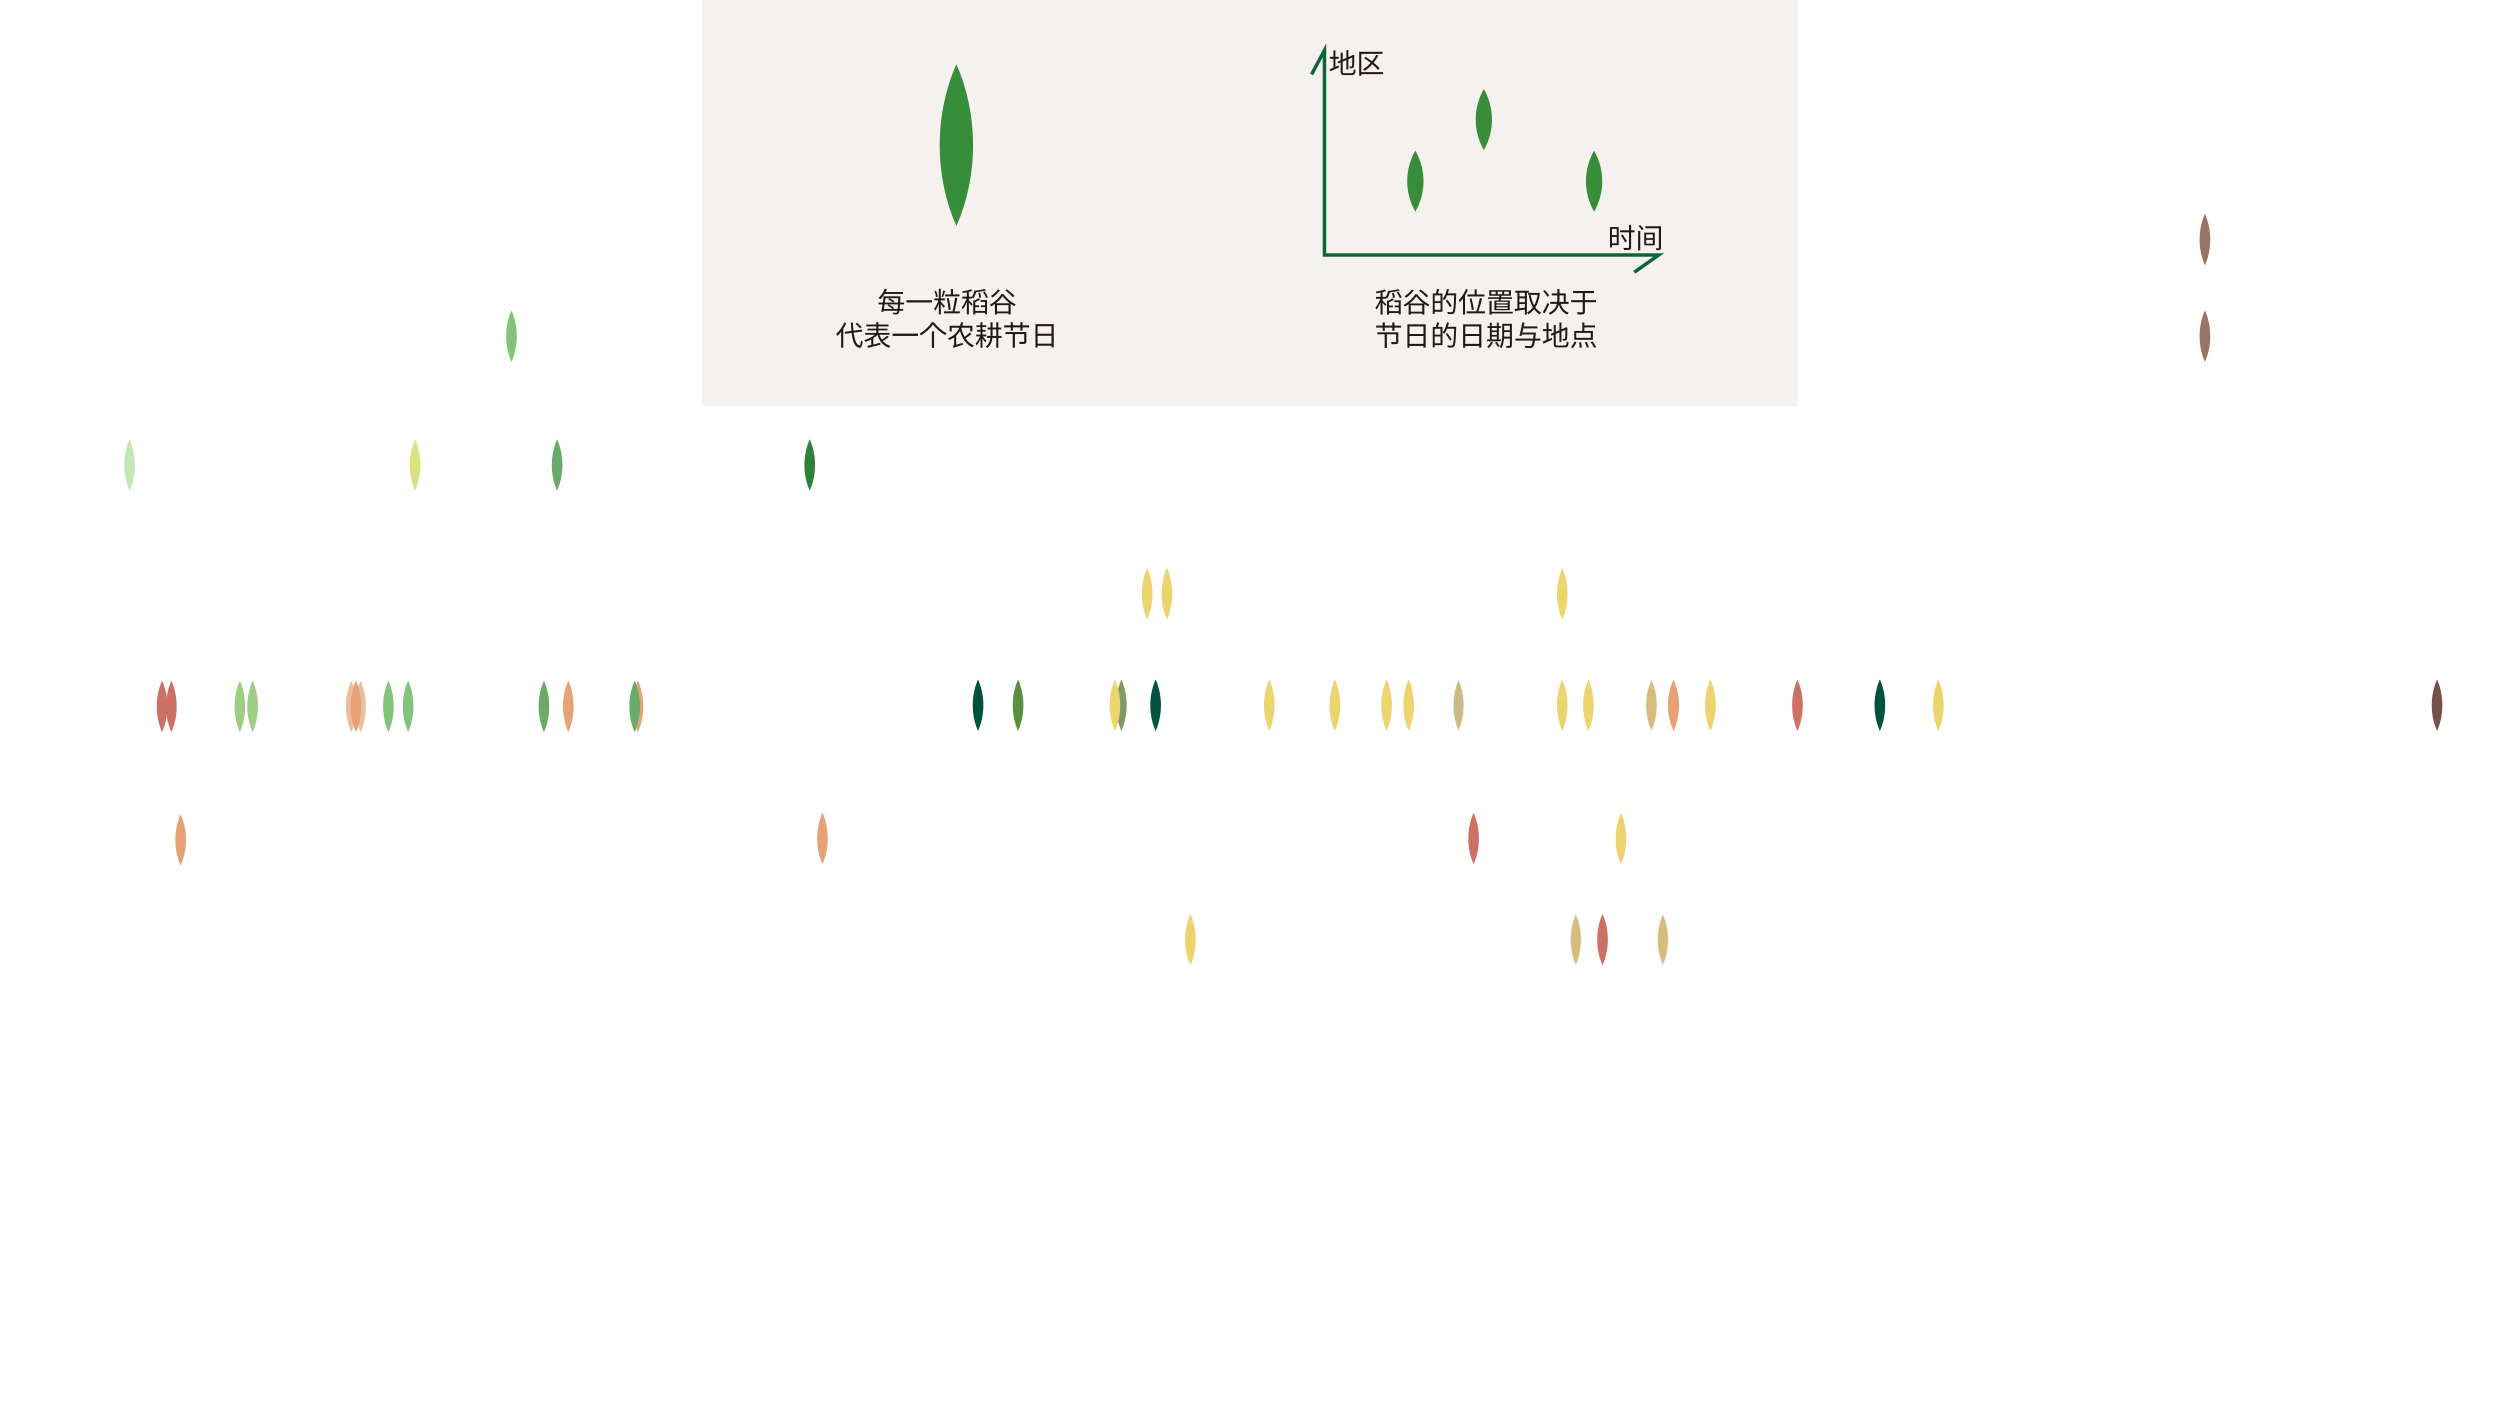
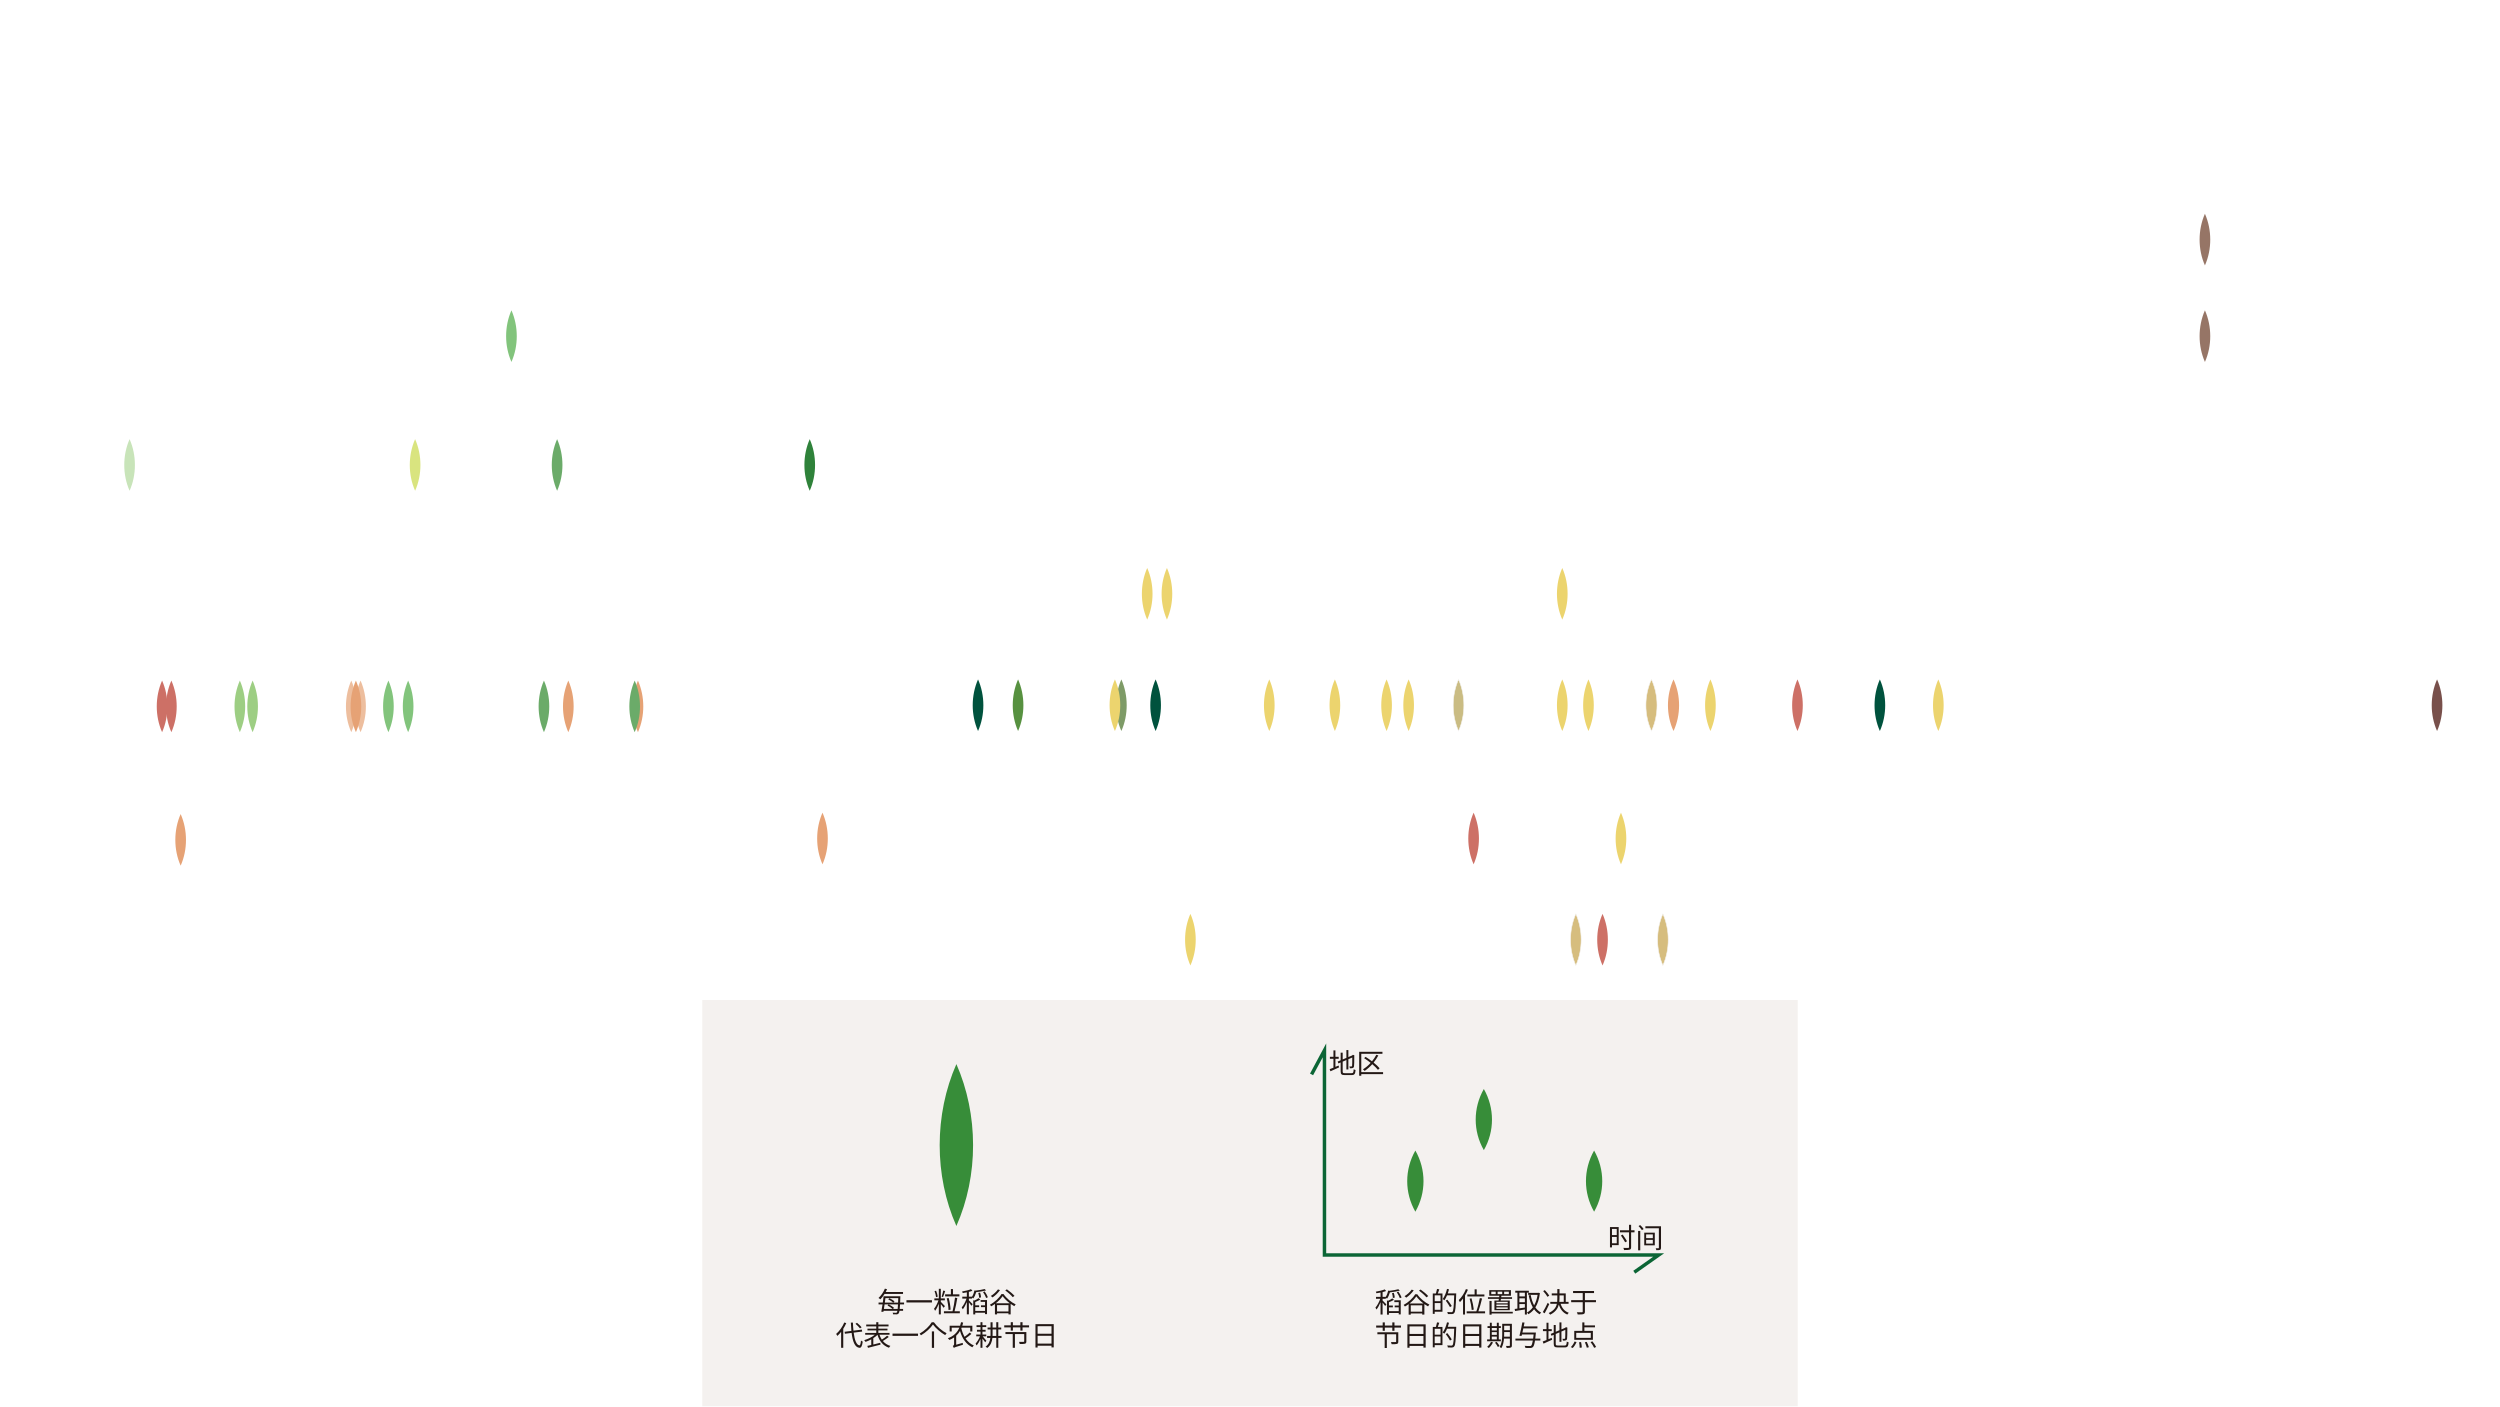
<svg xmlns="http://www.w3.org/2000/svg" id="_图层_1" data-name="图层 1" viewBox="0 0 2153.95 1211.6">
  <defs>
    <style>
      .cls-1 {
        fill: none;
        stroke: #0b6535;
        stroke-width: 3px;
      }

      .cls-1, .cls-2, .cls-3 {
        stroke-miterlimit: 10;
      }

      .cls-2 {
        fill: #d6bd7e;
      }

      .cls-2, .cls-3 {
        stroke: #f4f3f2;
        stroke-width: .5px;
      }

      .cls-4 {
        fill: #2f823a;
      }

      .cls-3 {
        fill: #cabc83;
      }

      .cls-5 {
        fill: #6bab69;
      }

      .cls-6 {
        fill: #f4f1ef;
      }

      .cls-7 {
        fill: #e6a275;
      }

      .cls-8 {
        fill: #cd7066;
      }

      .cls-9 {
        fill: #00523d;
      }

      .cls-10 {
        fill: #378d39;
      }

      .cls-11 {
        opacity: .56;
      }

      .cls-12 {
        fill: #967566;
      }

      .cls-13 {
        fill: #579140;
      }

      .cls-14 {
        fill: #82c47c;
      }

      .cls-15 {
        fill: #231815;
        font-family: MiSans-Normal, 'MiSans Normal';
        font-size: 24px;
      }

      .cls-16 {
        fill: #7e9b67;
      }

      .cls-17 {
        fill: #78504b;
      }

      .cls-18 {
        fill: #ecd46e;
      }

      .cls-19 {
        fill: #9dce83;
      }

      .cls-20 {
        opacity: .7;
      }

      .cls-21 {
        fill: #d9e47f;
      }
    </style>
  </defs>
  <g>
    <path class="cls-18" d="M1670.03,585.36c6.1,13.85,6.14,30.65,0,44.49-6.14-13.84-6.1-30.64,0-44.49h0Z" />
    <path class="cls-7" d="M489.65,586.36c6.1,13.85,6.14,30.65,0,44.49-6.14-13.84-6.1-30.64,0-44.49h0Z" />
    <path class="cls-5" d="M468.65,586.36c6.1,13.85,6.14,30.65,0,44.49-6.14-13.84-6.1-30.64,0-44.49h0Z" />
    <path class="cls-19" d="M206.65,586.36c6.1,13.85,6.14,30.65,0,44.49-6.14-13.84-6.1-30.64,0-44.49h0Z" />
    <path class="cls-8" d="M147.65,586.36c6.1,13.85,6.14,30.65,0,44.49-6.14-13.84-6.1-30.64,0-44.49h0Z" />
    <path class="cls-8" d="M139.65,586.36c6.1,13.85,6.14,30.65,0,44.49-6.14-13.84-6.1-30.64,0-44.49h0Z" />
    <path class="cls-19" d="M217.65,586.36c6.1,13.85,6.14,30.65,0,44.49-6.14-13.84-6.1-30.64,0-44.49h0Z" />
    <path class="cls-14" d="M334.65,586.36c6.1,13.85,6.14,30.65,0,44.49-6.14-13.84-6.1-30.64,0-44.49h0Z" />
    <path class="cls-5" d="M480,378.36c6.1,13.85,6.14,30.65,0,44.49-6.14-13.84-6.1-30.64,0-44.49h0Z" />
    <path class="cls-2" d="M1422.87,585.36c6.37,13.85,6.42,30.65,0,44.49-6.42-13.84-6.37-30.64,0-44.49h0Z" />
    <path class="cls-7" d="M1441.87,585.36c6.37,13.85,6.42,30.65,0,44.49-6.42-13.84-6.37-30.64,0-44.49h0Z" />
    <path class="cls-18" d="M1194.66,585.36c6.1,13.85,6.14,30.65,0,44.49-6.14-13.84-6.1-30.64,0-44.49h0Z" />
    <path class="cls-18" d="M1213.66,585.36c6.1,13.85,6.14,30.65,0,44.49-6.14-13.84-6.1-30.64,0-44.49h0Z" />
    <path class="cls-18" d="M1473.66,585.36c6.1,13.85,6.14,30.65,0,44.49-6.14-13.84-6.1-30.64,0-44.49h0Z" />
    <path class="cls-2" d="M1357.72,787.36c6.1,13.85,6.14,30.65,0,44.49-6.14-13.84-6.1-30.64,0-44.49h0Z" />
    <path class="cls-2" d="M1432.72,787.36c6.1,13.85,6.14,30.65,0,44.49-6.14-13.84-6.1-30.64,0-44.49h0Z" />
    <path class="cls-3" d="M1256.65,585.36c6.1,13.85,6.14,30.65,0,44.49-6.14-13.84-6.1-30.64,0-44.49h0Z" />
    <path class="cls-17" d="M2099.72,585.36c6.1,13.85,6.14,30.65,0,44.49-6.14-13.84-6.1-30.64,0-44.49h0Z" />
    <path class="cls-14" d="M351.65,586.36c6.1,13.85,6.14,30.65,0,44.49-6.14-13.84-6.1-30.64,0-44.49h0Z" />
    <path class="cls-21" d="M357.65,378.36c6.1,13.85,6.14,30.65,0,44.49-6.14-13.84-6.1-30.64,0-44.49h0Z" />
    <path class="cls-16" d="M966.15,585.36c6.1,13.85,6.14,30.65,0,44.49-6.14-13.84-6.1-30.64,0-44.49h0Z" />
    <path class="cls-13" d="M877.15,585.36c6.1,13.85,6.14,30.65,0,44.49-6.14-13.84-6.1-30.64,0-44.49h0Z" />
    <path class="cls-18" d="M1368.59,585.36c6.1,13.85,6.14,30.65,0,44.49-6.14-13.84-6.1-30.64,0-44.49h0Z" />
    <path class="cls-8" d="M1269.64,700.18c6.1,13.85,6.14,30.65,0,44.49-6.14-13.84-6.1-30.64,0-44.49h0Z" />
    <path class="cls-7" d="M708.64,700.18c6.1,13.85,6.14,30.65,0,44.49-6.14-13.84-6.1-30.64,0-44.49h0Z" />
    <path class="cls-18" d="M1025.63,787.36c6.1,13.85,6.14,30.65,0,44.49-6.14-13.84-6.1-30.64,0-44.49h0Z" />
    <path class="cls-18" d="M1346.03,585.36c6.1,13.85,6.14,30.65,0,44.49-6.14-13.84-6.1-30.64,0-44.49h0Z" />
    <path class="cls-18" d="M1150.11,585.36c6.1,13.85,6.14,30.65,0,44.49-6.14-13.84-6.1-30.64,0-44.49h0Z" />
    <path class="cls-18" d="M988.41,489.36c6.1,13.85,6.14,30.65,0,44.49-6.14-13.84-6.1-30.64,0-44.49h0Z" />
    <path class="cls-18" d="M1346.03,489.36c6.1,13.85,6.14,30.65,0,44.49-6.14-13.84-6.1-30.64,0-44.49h0Z" />
    <path class="cls-18" d="M1093.59,585.36c6.1,13.85,6.14,30.65,0,44.49-6.14-13.84-6.1-30.64,0-44.49h0Z" />
    <path class="cls-18" d="M960.59,585.36c6.1,13.85,6.14,30.65,0,44.49-6.14-13.84-6.1-30.64,0-44.49h0Z" />
    <path class="cls-8" d="M1548.66,585.36c6.1,13.85,6.14,30.65,0,44.49-6.14-13.84-6.1-30.64,0-44.49h0Z" />
    <path class="cls-8" d="M1380.72,787.36c6.1,13.85,6.14,30.65,0,44.49-6.14-13.84-6.1-30.64,0-44.49h0Z" />
    <path class="cls-14" d="M440.65,267.36c6.1,13.85,6.14,30.65,0,44.49-6.14-13.84-6.1-30.64,0-44.49h0Z" />
    <path class="cls-4" d="M697.65,378.36c6.1,13.85,6.14,30.65,0,44.49-6.14-13.84-6.1-30.64,0-44.49h0Z" />
    <g class="cls-11">
      <path class="cls-19" d="M111.65,378.36c6.1,13.85,6.14,30.65,0,44.49-6.14-13.84-6.1-30.64,0-44.49h0Z" />
    </g>
    <path class="cls-12" d="M1899.72,184.18c6.1,13.85,6.14,30.65,0,44.49-6.14-13.84-6.1-30.64,0-44.49h0Z" />
    <path class="cls-12" d="M1899.72,267.36c6.1,13.85,6.14,30.65,0,44.49-6.14-13.84-6.1-30.64,0-44.49h0Z" />
    <path class="cls-18" d="M1396.59,700.18c6.1,13.85,6.14,30.65,0,44.49-6.14-13.84-6.1-30.64,0-44.49h0Z" />
    <path class="cls-7" d="M306.65,586.36c6.1,13.85,6.14,30.65,0,44.49-6.14-13.84-6.1-30.64,0-44.49h0Z" />
    <path class="cls-7" d="M155.65,701.36c6.1,13.85,6.14,30.65,0,44.49-6.14-13.84-6.1-30.64,0-44.49h0Z" />
    <g class="cls-20">
      <path class="cls-7" d="M310.65,586.36c6.1,13.85,6.14,30.65,0,44.49-6.14-13.84-6.1-30.64,0-44.49h0Z" />
    </g>
    <g class="cls-20">
      <path class="cls-7" d="M302.65,586.36c6.1,13.85,6.14,30.65,0,44.49-6.14-13.84-6.1-30.64,0-44.49h0Z" />
    </g>
    <path class="cls-7" d="M549.65,586.36c6.1,13.85,6.14,30.65,0,44.49-6.14-13.84-6.1-30.64,0-44.49h0Z" />
    <path class="cls-5" d="M546.83,586.36c6.1,13.85,6.14,30.65,0,44.49-6.14-13.84-6.1-30.64,0-44.49h0Z" />
    <path class="cls-9" d="M1619.66,585.36c6.1,13.85,6.14,30.65,0,44.49-6.14-13.84-6.1-30.64,0-44.49h0Z" />
    <path class="cls-9" d="M995.66,585.36c6.1,13.85,6.14,30.65,0,44.49-6.14-13.84-6.1-30.64,0-44.49h0Z" />
    <path class="cls-9" d="M842.66,585.36c6.1,13.85,6.14,30.65,0,44.49-6.14-13.84-6.1-30.64,0-44.49h0Z" />
    <path class="cls-18" d="M1005.41,489.36c6.1,13.85,6.14,30.65,0,44.49-6.14-13.84-6.1-30.64,0-44.49h0Z" />
  </g>
  <g id="duiyin">
-     <rect class="cls-6" x="605.06" width="943.84" height="350.03" />
-     <path class="cls-10" d="M824,55.22c19.11,43.43,19.26,96.12,0,139.52-19.26-43.4-19.12-96.09,0-139.52h0Z" />
-     <path class="cls-10" d="M1219.45,129.72c9.32,16.4,9.39,36.3,0,52.69-9.39-16.39-9.32-36.29,0-52.69h0Z" />
-     <path class="cls-10" d="M1373.45,129.72c9.32,16.4,9.39,36.3,0,52.69-9.39-16.39-9.32-36.29,0-52.69h0Z" />
-     <path class="cls-10" d="M1278.45,76.68c9.32,16.4,9.39,36.3,0,52.69-9.39-16.39-9.32-36.29,0-52.69h0Z" />
-     <text class="cls-15" transform="translate(755.91 268.98)">
+     <rect class="cls-6" x="605.06" y="861.57" width="943.84" height="350.03" />
+     <path class="cls-10" d="M824,916.79c19.11,43.43,19.26,96.12,0,139.52-19.26-43.4-19.12-96.09,0-139.52h0Z" />
+     <path class="cls-10" d="M1219.45,991.29c9.32,16.4,9.39,36.3,0,52.69-9.39-16.39-9.32-36.29,0-52.69h0Z" />
+     <path class="cls-10" d="M1373.45,991.29c9.32,16.4,9.39,36.3,0,52.69-9.39-16.39-9.32-36.29,0-52.69h0Z" />
+     <path class="cls-10" d="M1278.45,938.25c9.32,16.4,9.39,36.3,0,52.69-9.39-16.39-9.32-36.29,0-52.69h0Z" />
+     <text class="cls-15" transform="translate(755.91 1130.55)">
      <tspan x="0" y="0">每一粒稻谷</tspan>
      <tspan x="-36" y="28.8">代表一个农耕节日</tspan>
    </text>
-     <text class="cls-15" transform="translate(1184.36 269.16)">
+     <text class="cls-15" transform="translate(1184.36 1130.73)">
      <tspan x="0" y="0">稻谷的位置取决于</tspan>
      <tspan x="0" y="28.8">节日的日期与地点</tspan>
    </text>
-     <text class="cls-15" transform="translate(1144.79 63.32)">
+     <text class="cls-15" transform="translate(1144.79 924.89)">
      <tspan x="0" y="0">地区</tspan>
    </text>
-     <text class="cls-15" transform="translate(1385.18 213.76)">
+     <text class="cls-15" transform="translate(1385.18 1075.33)">
      <tspan x="0" y="0">时间</tspan>
    </text>
-     <polyline class="cls-1" points="1130.01 64.13 1141.13 43.41 1141.13 219.72 1429.07 219.72 1408.05 234.55" />
+     <polyline class="cls-1" points="1130.01 925.7 1141.13 904.97 1141.13 1081.29 1429.07 1081.29 1408.05 1096.12" />
  </g>
</svg>
